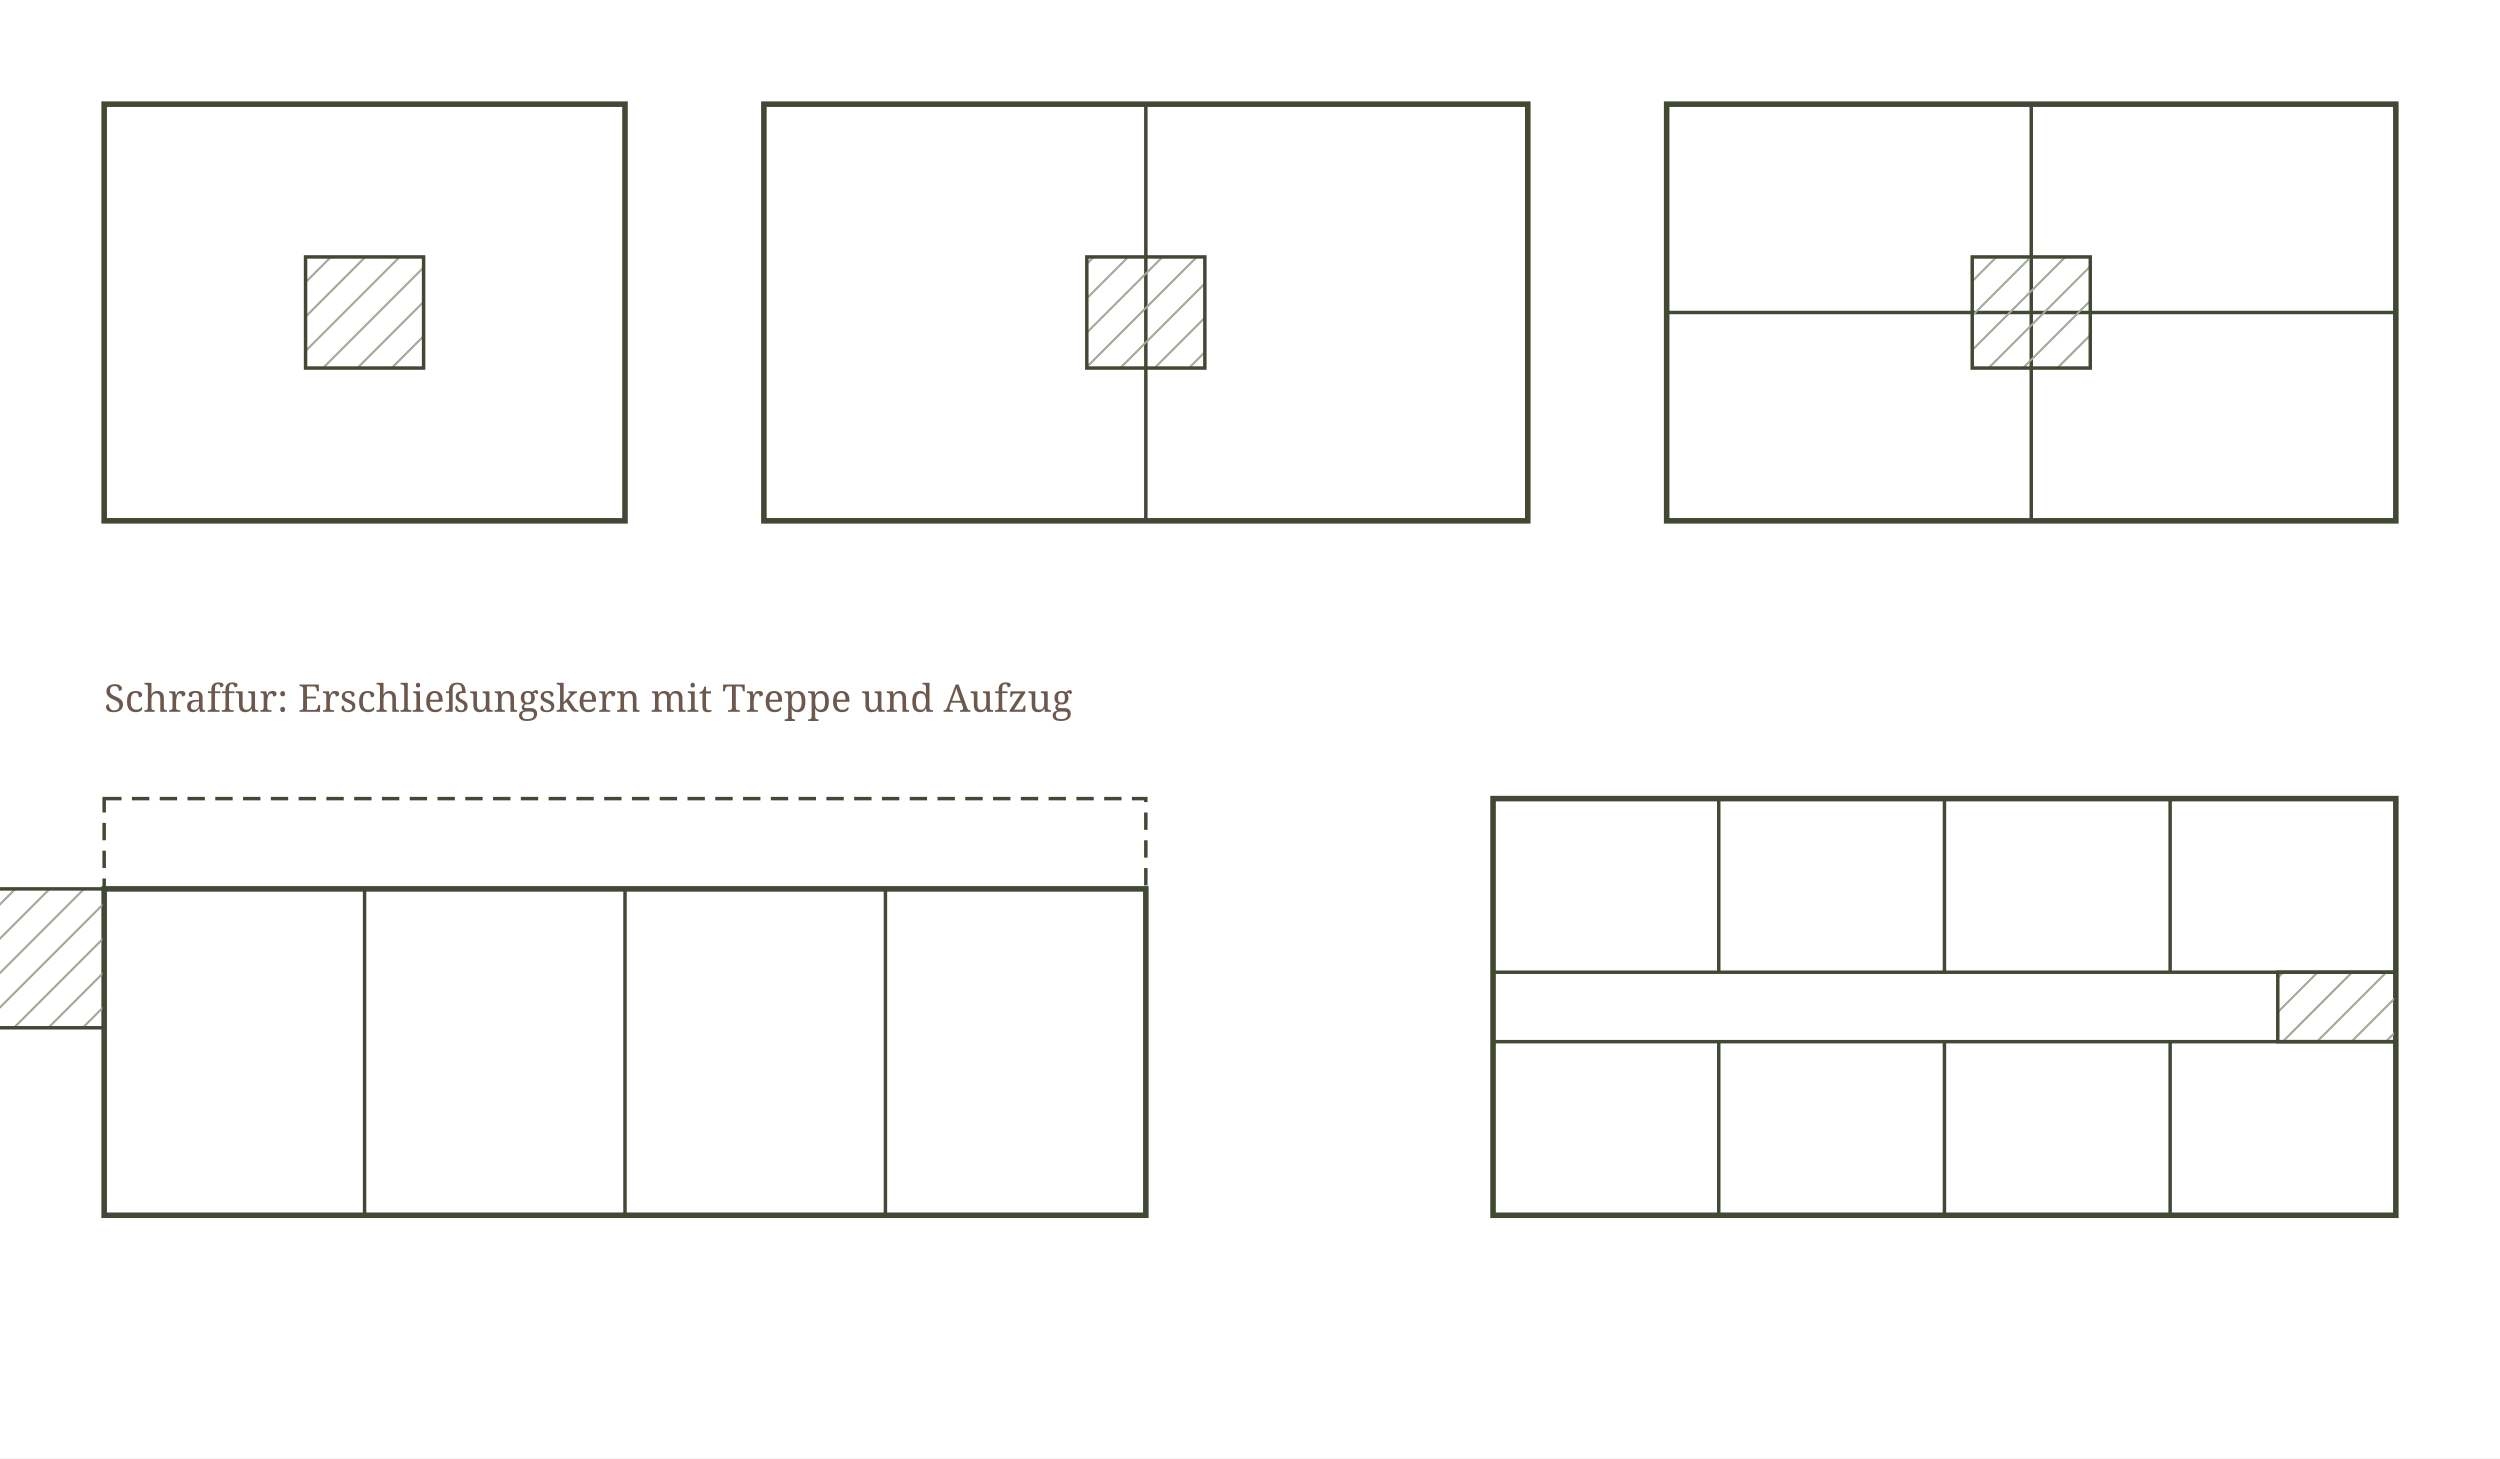
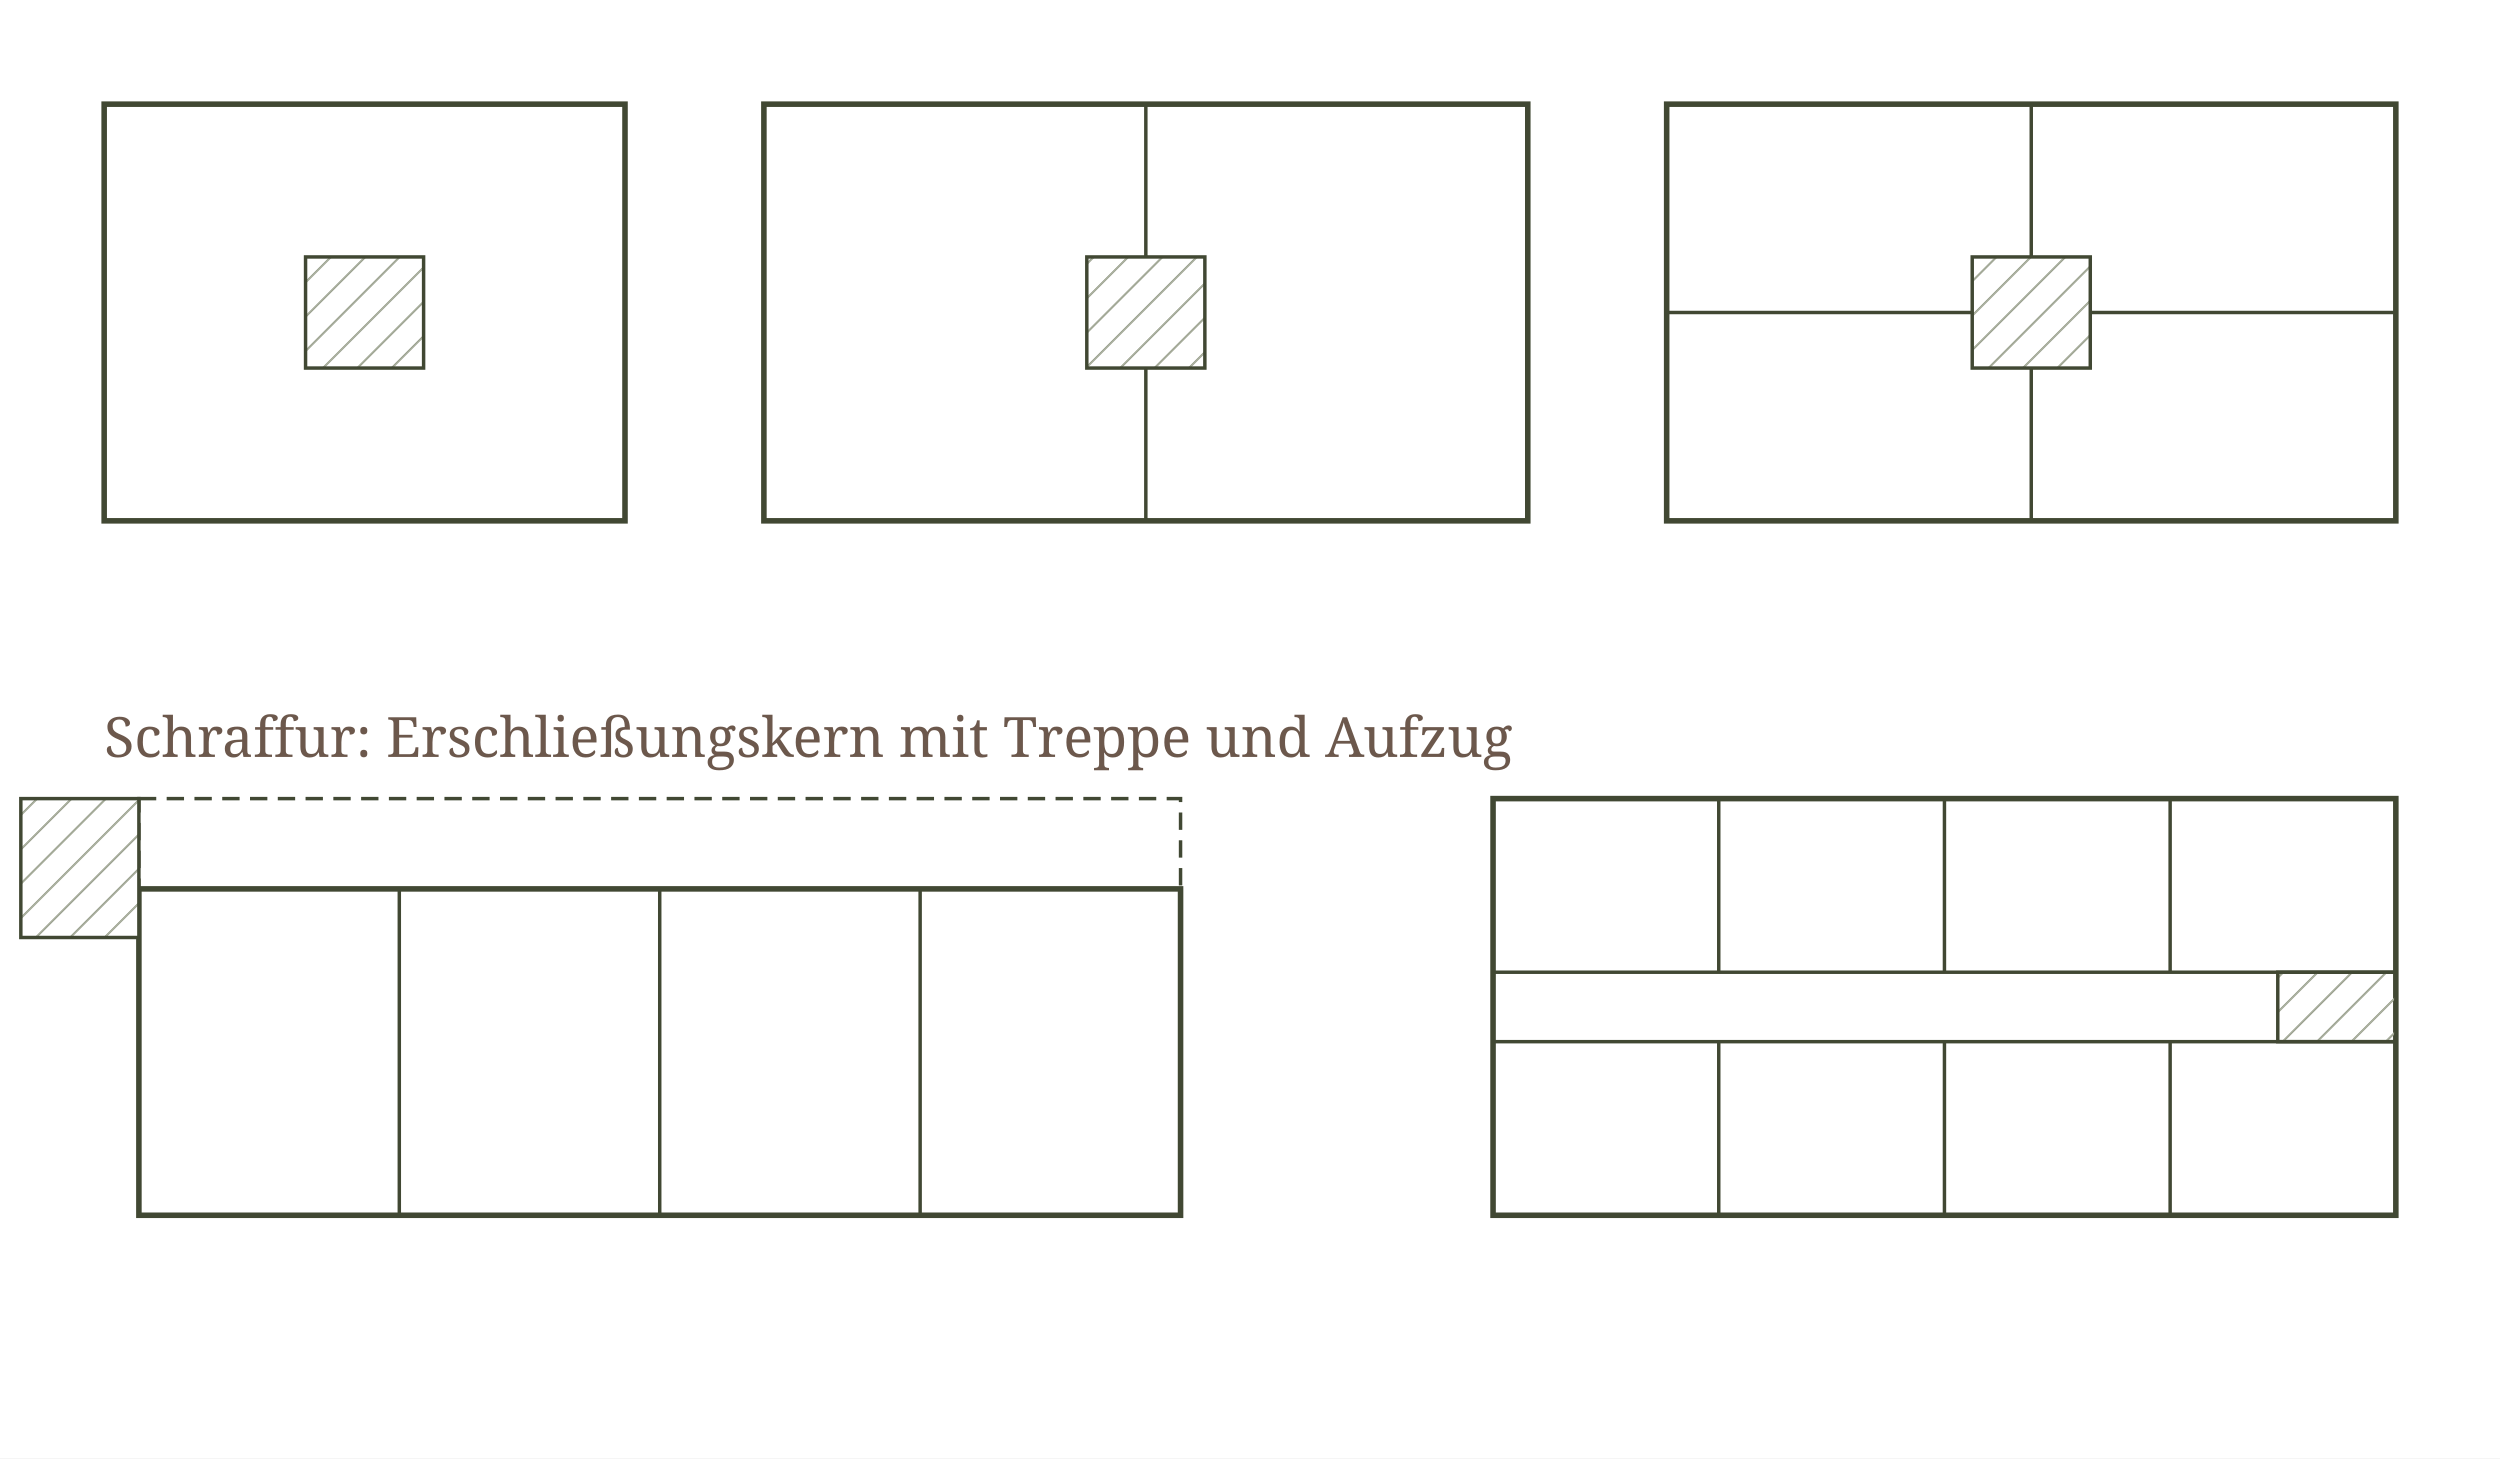
<svg xmlns="http://www.w3.org/2000/svg" viewBox="0 0 720 420" width="720" height="420" role="img" aria-label="Erschließungstypen im Wohnungsbau, ohne Beschriftung">
  <defs>
    <pattern id="kern" width="7" height="7" patternUnits="userSpaceOnUse" patternTransform="rotate(45)">
      <line x1="0" y1="0" x2="0" y2="7" stroke="#9aa08f" stroke-width="1.2" />
    </pattern>
  </defs>
  <rect width="720" height="420" fill="#ffffff" />
-   <g font-family="Georgia, serif" font-size="13" fill="#414833">
+   <g font-family="Georgia, serif" font-size="20" fill="#414833">
    <g transform="translate(30,30)">
      <rect x="0" y="0" width="150" height="120" fill="none" stroke="#414833" stroke-width="1.6" />
+       <rect x="58" y="44" width="34" height="32" fill="#ffffff" />
      <rect x="58" y="44" width="34" height="32" fill="url(#kern)" stroke="#414833" stroke-width="1" />
    </g>
    <g transform="translate(220,30)">
      <rect x="0" y="0" width="220" height="120" fill="none" stroke="#414833" stroke-width="1.6" />
      <line x1="110" y1="0" x2="110" y2="120" stroke="#414833" stroke-width="1" />
+       <rect x="93" y="44" width="34" height="32" fill="#ffffff" />
      <rect x="93" y="44" width="34" height="32" fill="url(#kern)" stroke="#414833" stroke-width="1" />
    </g>
    <g transform="translate(480,30)">
      <rect x="0" y="0" width="210" height="120" fill="none" stroke="#414833" stroke-width="1.6" />
      <line x1="105" y1="0" x2="105" y2="120" stroke="#414833" stroke-width="1" />
      <line x1="0" y1="60" x2="210" y2="60" stroke="#414833" stroke-width="1" />
+       <rect x="88" y="44" width="34" height="32" fill="#ffffff" />
      <rect x="88" y="44" width="34" height="32" fill="url(#kern)" stroke="#414833" stroke-width="1" />
    </g>
-     <g transform="translate(30,230)">
+     <g transform="translate(40,230)">
      <rect x="0" y="26" width="300" height="94" fill="none" stroke="#414833" stroke-width="1.6" />
      <rect x="0" y="0" width="300" height="26" fill="none" stroke="#414833" stroke-width="1" stroke-dasharray="5 3" />
      <line x1="75" y1="26" x2="75" y2="120" stroke="#414833" stroke-width="1" />
      <line x1="150" y1="26" x2="150" y2="120" stroke="#414833" stroke-width="1" />
      <line x1="225" y1="26" x2="225" y2="120" stroke="#414833" stroke-width="1" />
-       <rect x="-34" y="26" width="34" height="40" fill="url(#kern)" stroke="#414833" stroke-width="1" />
+       <rect x="-34" y="0" width="34" height="40" fill="#ffffff" />
+       <rect x="-34" y="0" width="34" height="40" fill="url(#kern)" stroke="#414833" stroke-width="1" />
    </g>
    <g transform="translate(430,230)">
      <rect x="0" y="0" width="260" height="120" fill="none" stroke="#414833" stroke-width="1.6" />
      <line x1="0" y1="50" x2="260" y2="50" stroke="#414833" stroke-width="1" />
      <line x1="0" y1="70" x2="260" y2="70" stroke="#414833" stroke-width="1" />
      <line x1="65" y1="0" x2="65" y2="50" stroke="#414833" stroke-width="1" />
      <line x1="130" y1="0" x2="130" y2="50" stroke="#414833" stroke-width="1" />
      <line x1="195" y1="0" x2="195" y2="50" stroke="#414833" stroke-width="1" />
      <line x1="65" y1="70" x2="65" y2="120" stroke="#414833" stroke-width="1" />
      <line x1="130" y1="70" x2="130" y2="120" stroke="#414833" stroke-width="1" />
      <line x1="195" y1="70" x2="195" y2="120" stroke="#414833" stroke-width="1" />
      <rect x="226" y="50" width="34" height="20" fill="url(#kern)" stroke="#414833" stroke-width="1" />
    </g>
-     <text x="30" y="205" font-size="11" fill="#6c584c">Schraffur: Erschließungskern mit Treppe und Aufzug</text>
+     <text x="30" y="218" font-size="16" fill="#6c584c">Schraffur: Erschließungskern mit Treppe und Aufzug</text>
  </g>
</svg>
